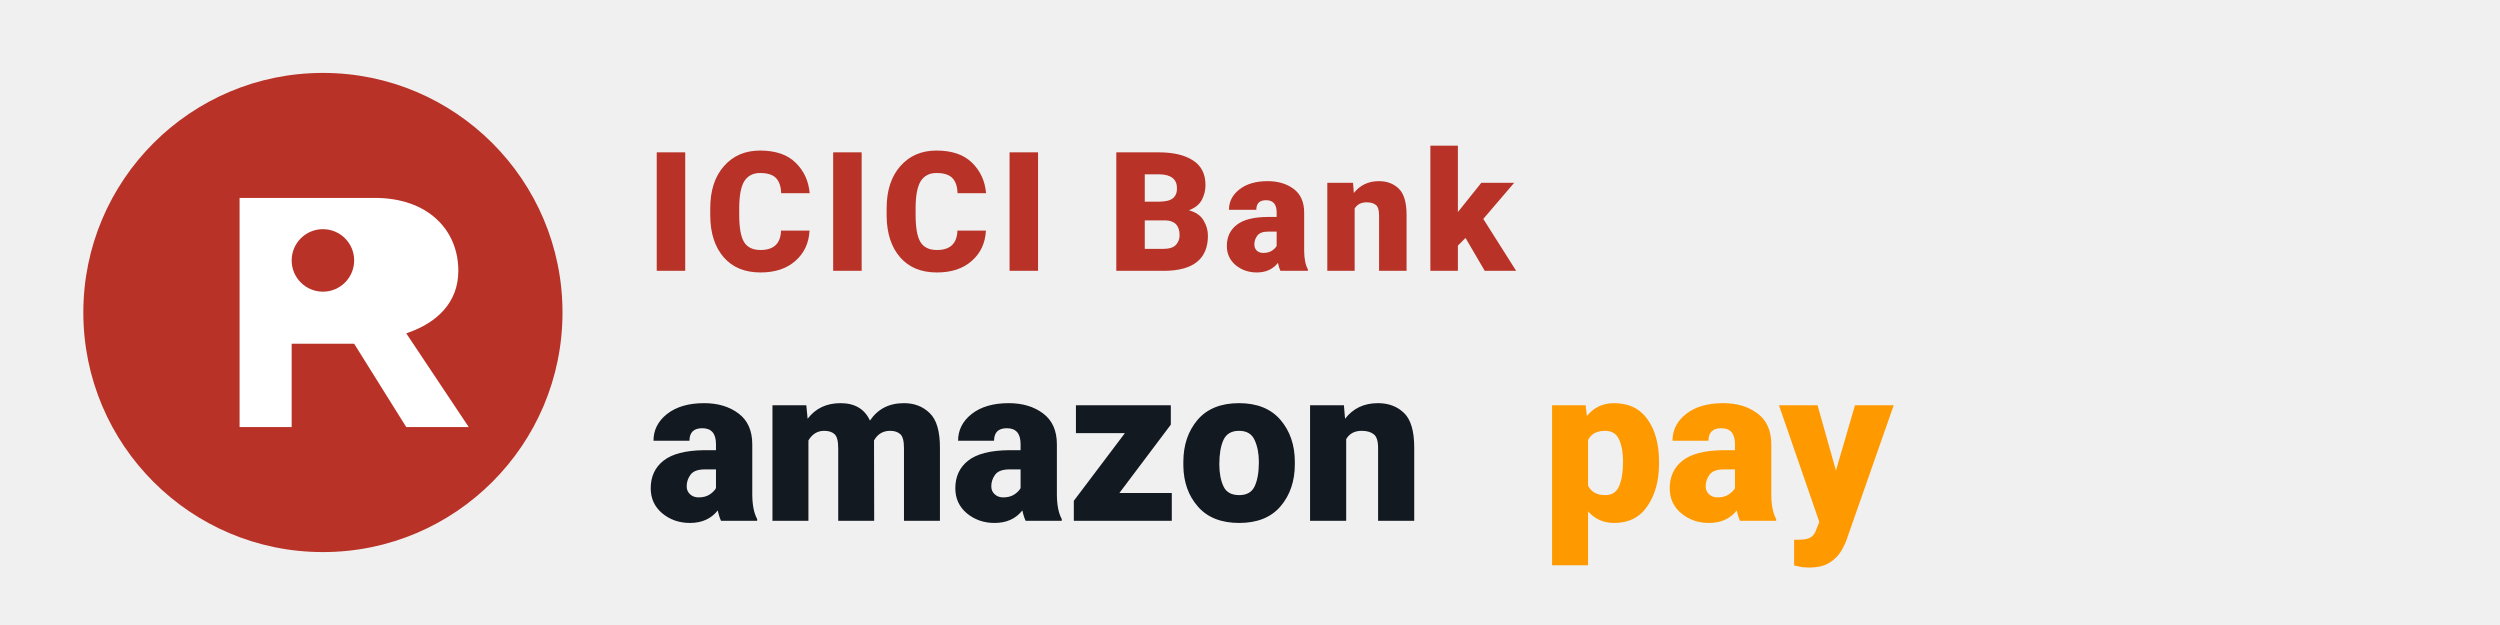
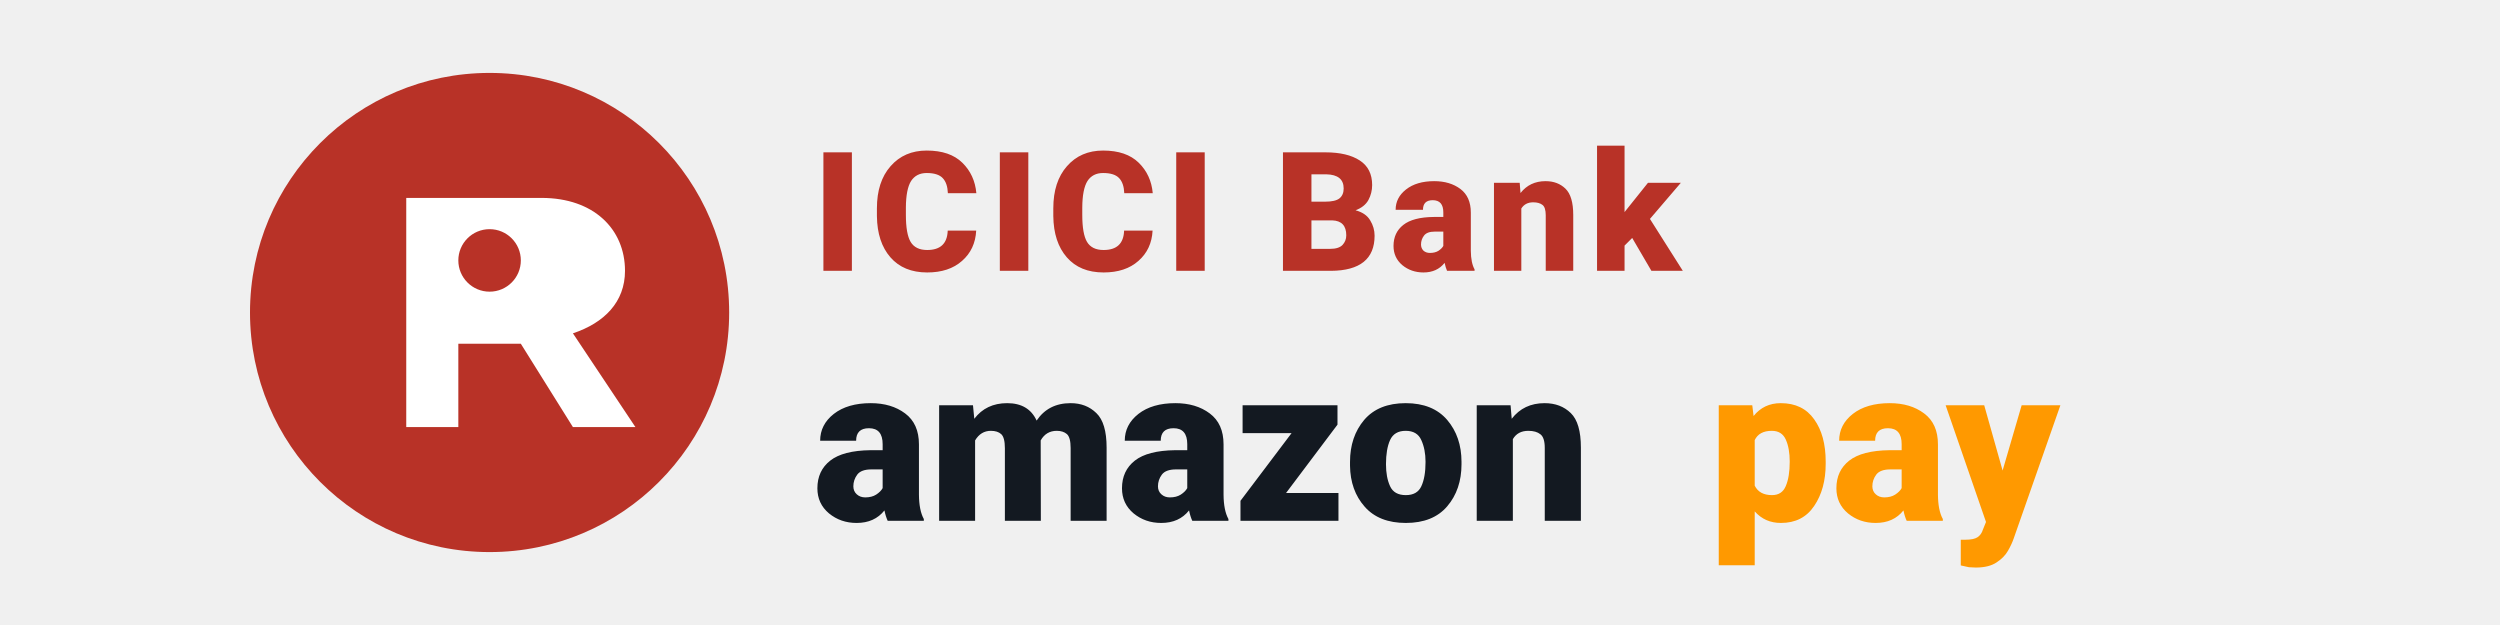
<svg xmlns="http://www.w3.org/2000/svg" viewBox="0 0 240 60" width="240" height="60">
-   <g transform="translate(8, 7)">
+   <g transform="translate(24, 7)">
    <circle cx="23" cy="23" r="23" fill="#B83227" />
    <path d="M15 12 L28 12 C33 12 36 15 36 19 C36 22 34 24 31 25 L37 34 L31 34 L26 26 L20 26 L20 34 L15 34 Z" fill="#FFFFFF" />
    <circle cx="23" cy="18" r="3" fill="#B83227" />
  </g>
-   <text x="62" y="26" font-family="'Segoe UI', Roboto, 'Arial Black', sans-serif" font-weight="900" font-size="16" fill="#B83227" letter-spacing="0.8">ICICI Bank</text>
-   <text x="62" y="50" font-family="'Segoe UI', Roboto, 'Arial Black', sans-serif" font-weight="900" font-size="21" fill="#131921">amazon</text>
-   <text x="148" y="50" font-family="'Segoe UI', Roboto, 'Arial Black', sans-serif" font-weight="900" font-size="21" fill="#FF9900">pay</text>
+   <text x="78" y="26" font-family="'Segoe UI', Roboto, 'Arial Black', sans-serif" font-weight="900" font-size="16" fill="#B83227" letter-spacing="0.8">ICICI Bank</text>
+   <text x="78" y="50" font-family="'Segoe UI', Roboto, 'Arial Black', sans-serif" font-weight="900" font-size="21" fill="#131921">amazon</text>
+   <text x="164" y="50" font-family="'Segoe UI', Roboto, 'Arial Black', sans-serif" font-weight="900" font-size="21" fill="#FF9900">pay</text>
</svg>
